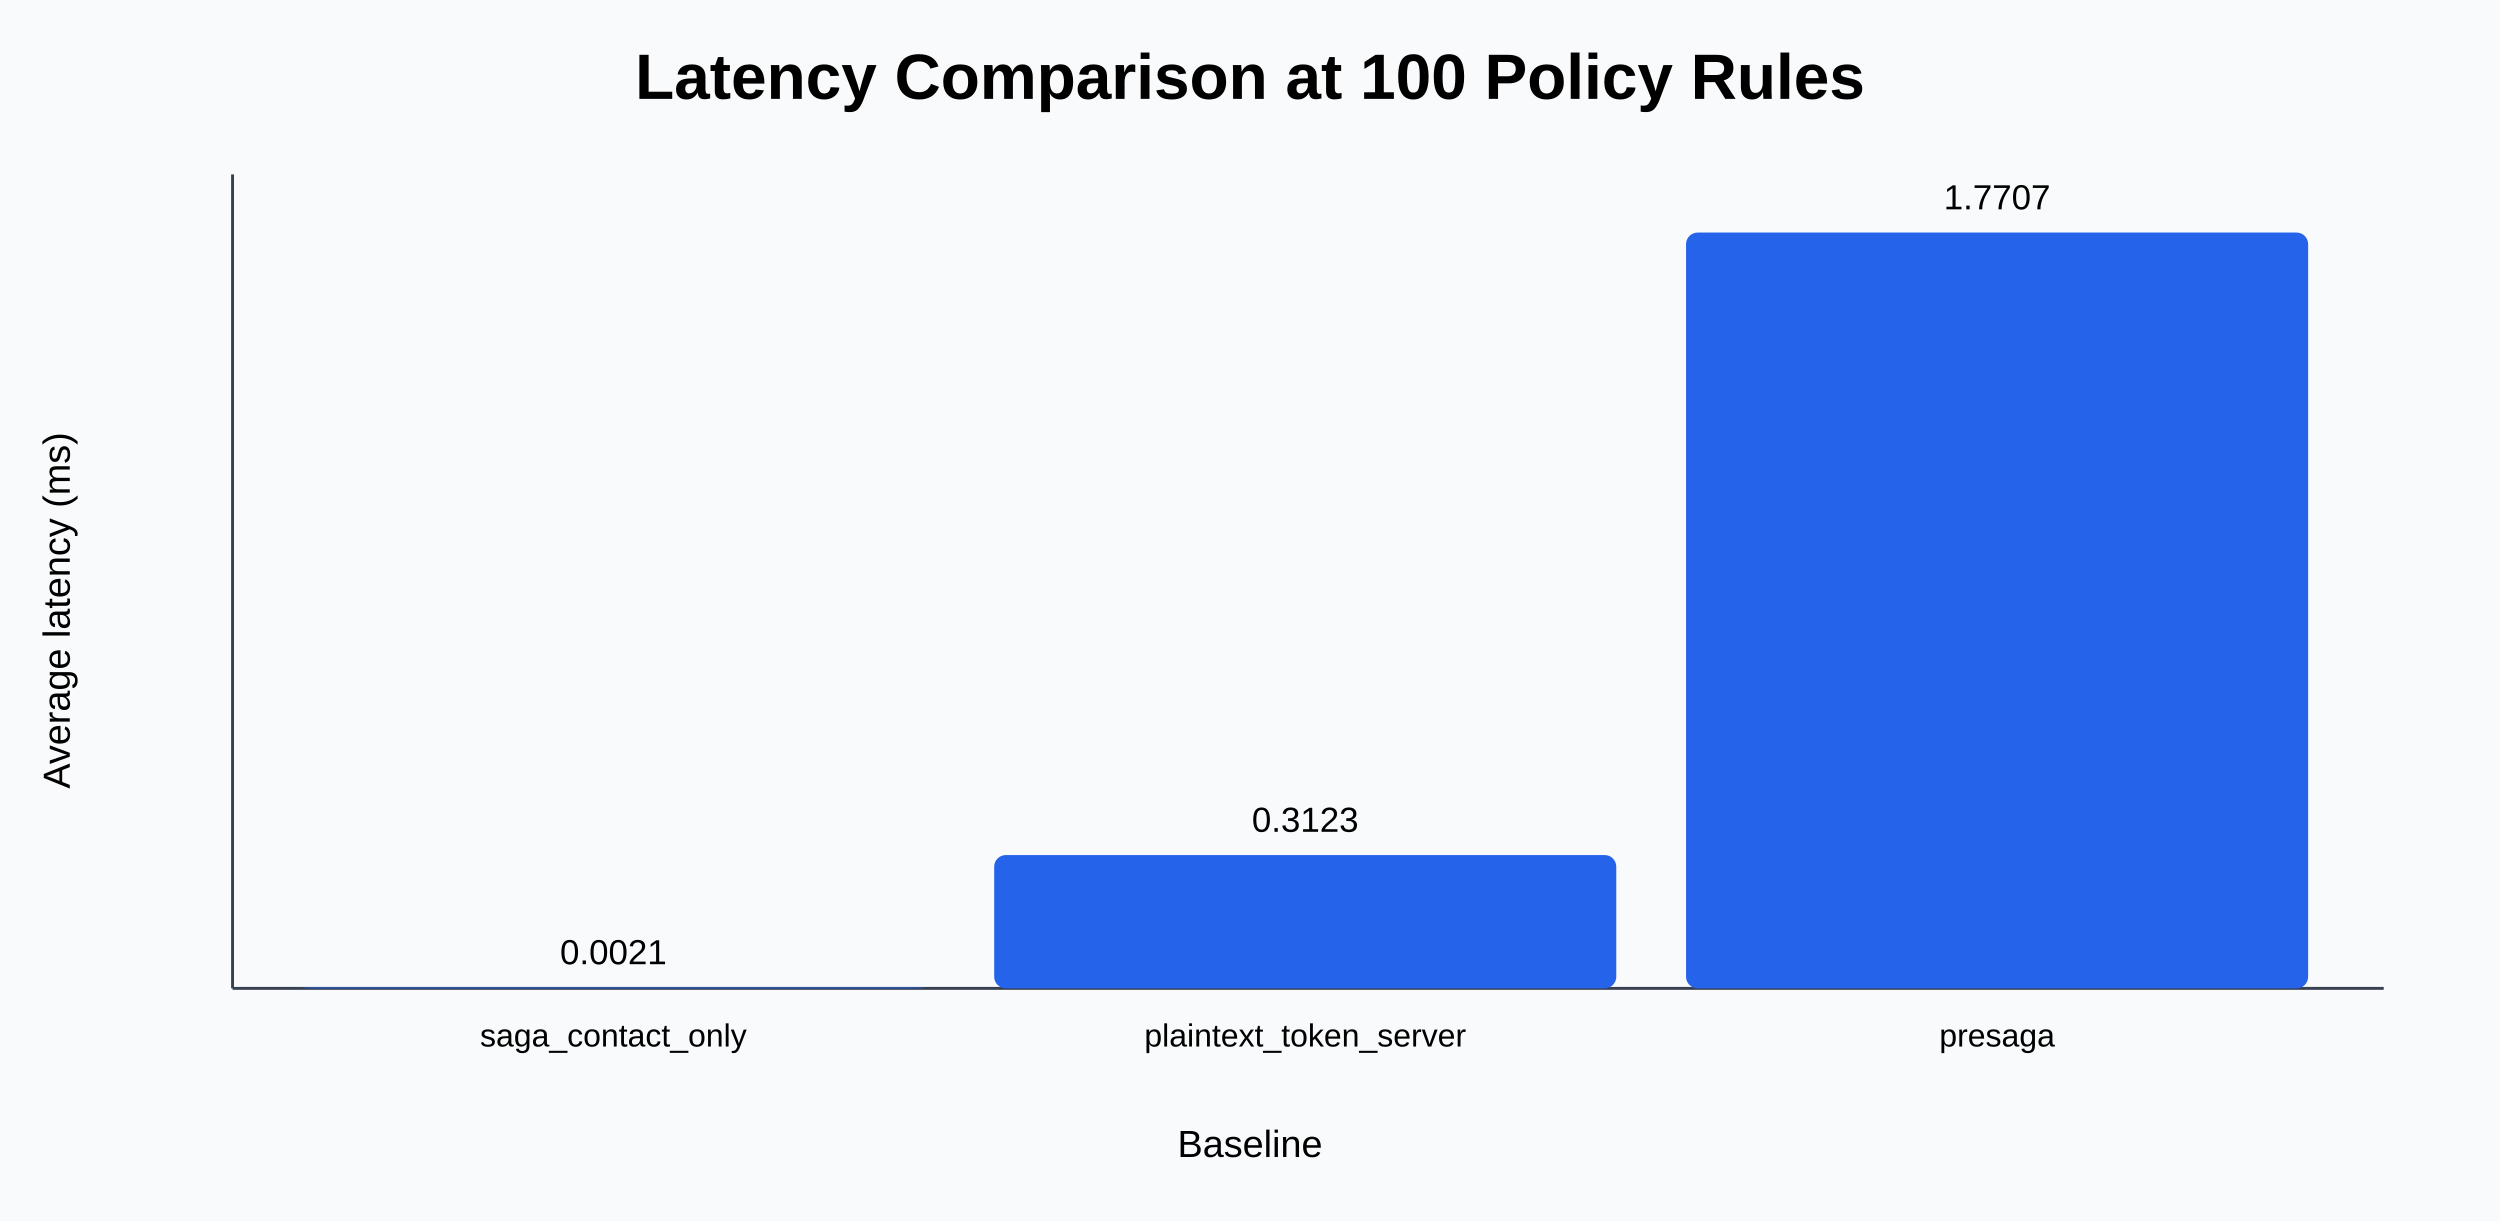
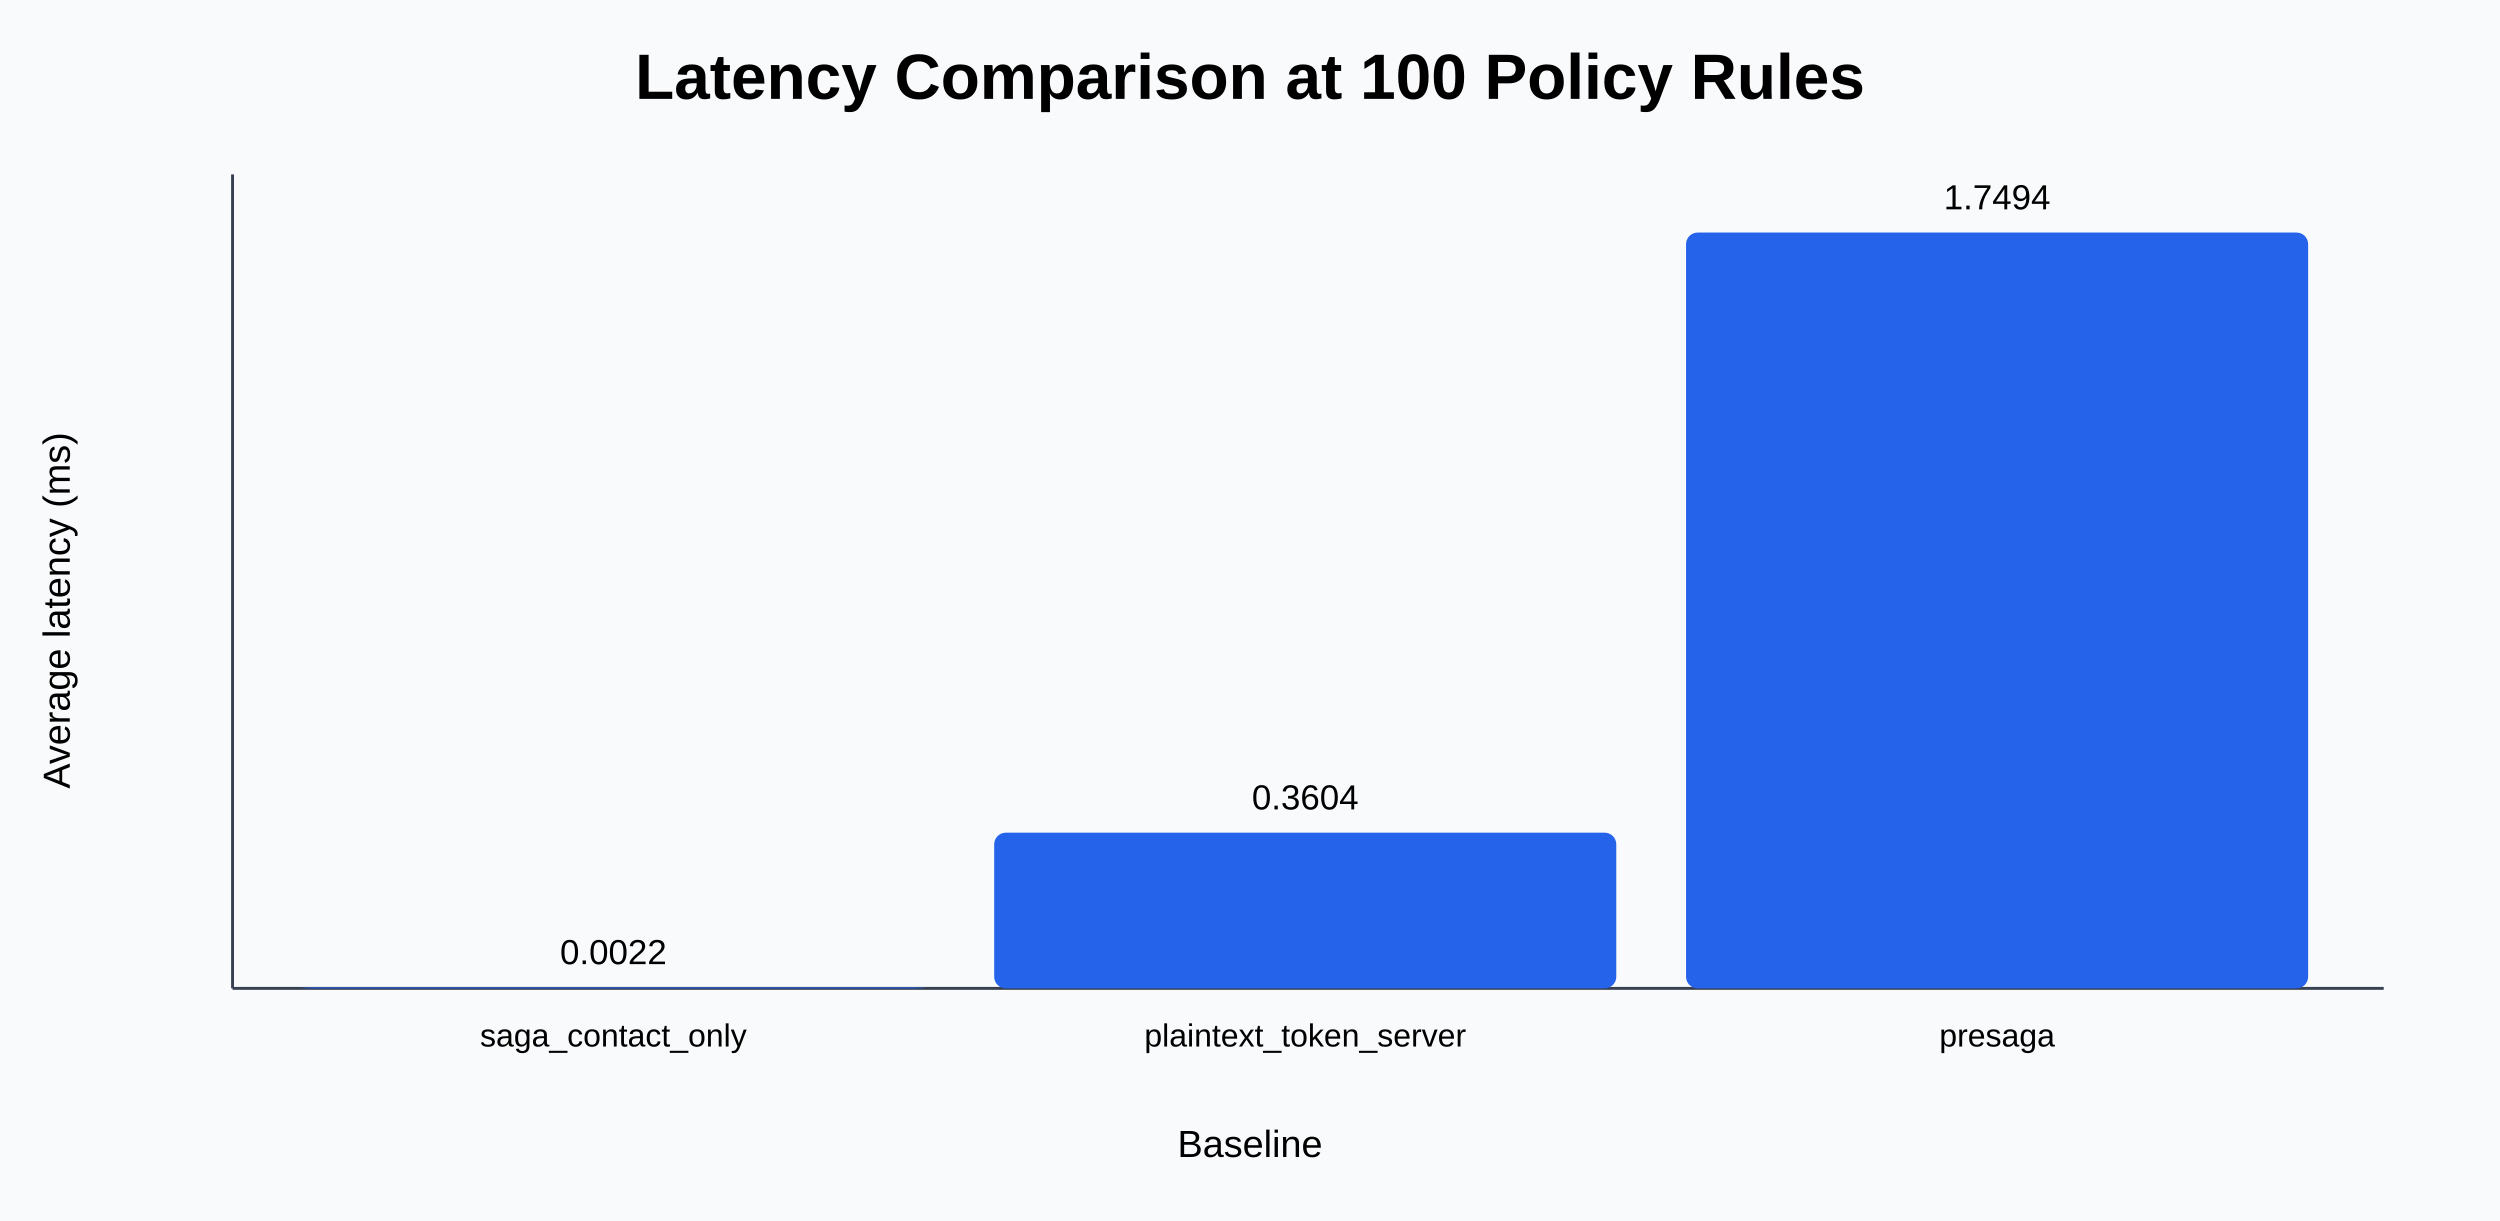
<svg xmlns="http://www.w3.org/2000/svg" width="860" height="420" viewBox="0 0 860 420">
  <rect width="100%" height="100%" fill="#f9fafb" />
  <text x="430.0" y="34" text-anchor="middle" font-family="Arial" font-size="22" font-weight="700">Latency Comparison at 100 Policy Rules</text>
  <line x1="80" y1="60" x2="80" y2="340" stroke="#374151" />
  <line x1="80" y1="340" x2="820" y2="340" stroke="#374151" />
  <text x="24" y="210.0" transform="rotate(-90 24 210.0)" text-anchor="middle" font-family="Arial" font-size="13">Average latency (ms)</text>
  <text x="430.0" y="398" text-anchor="middle" font-family="Arial" font-size="13">Baseline</text>
-   <rect x="104" y="339.69" width="214" height="0.31" fill="#2563eb" rx="4" />
-   <text x="211.0" y="331.69" text-anchor="middle" font-family="Arial" font-size="12">0.0021</text>
+   <rect x="104" y="339.67" width="214" height="0.33" fill="#2563eb" rx="4" />
+   <text x="211.0" y="331.67" text-anchor="middle" font-family="Arial" font-size="12">0.0022</text>
  <text x="211.0" y="360" text-anchor="middle" font-family="Arial" font-size="11">saga_contact_only</text>
-   <rect x="342" y="294.14" width="214" height="45.86" fill="#2563eb" rx="4" />
-   <text x="449.0" y="286.14" text-anchor="middle" font-family="Arial" font-size="12">0.3123</text>
+   <rect x="342" y="286.44" width="214" height="53.56" fill="#2563eb" rx="4" />
+   <text x="449.0" y="278.44" text-anchor="middle" font-family="Arial" font-size="12">0.3604</text>
  <text x="449.0" y="360" text-anchor="middle" font-family="Arial" font-size="11">plaintext_token_server</text>
  <rect x="580" y="80.00" width="214" height="260.00" fill="#2563eb" rx="4" />
-   <text x="687.0" y="72.00" text-anchor="middle" font-family="Arial" font-size="12">1.7707</text>
+   <text x="687.0" y="72.00" text-anchor="middle" font-family="Arial" font-size="12">1.7494</text>
  <text x="687.0" y="360" text-anchor="middle" font-family="Arial" font-size="11">presaga</text>
</svg>
